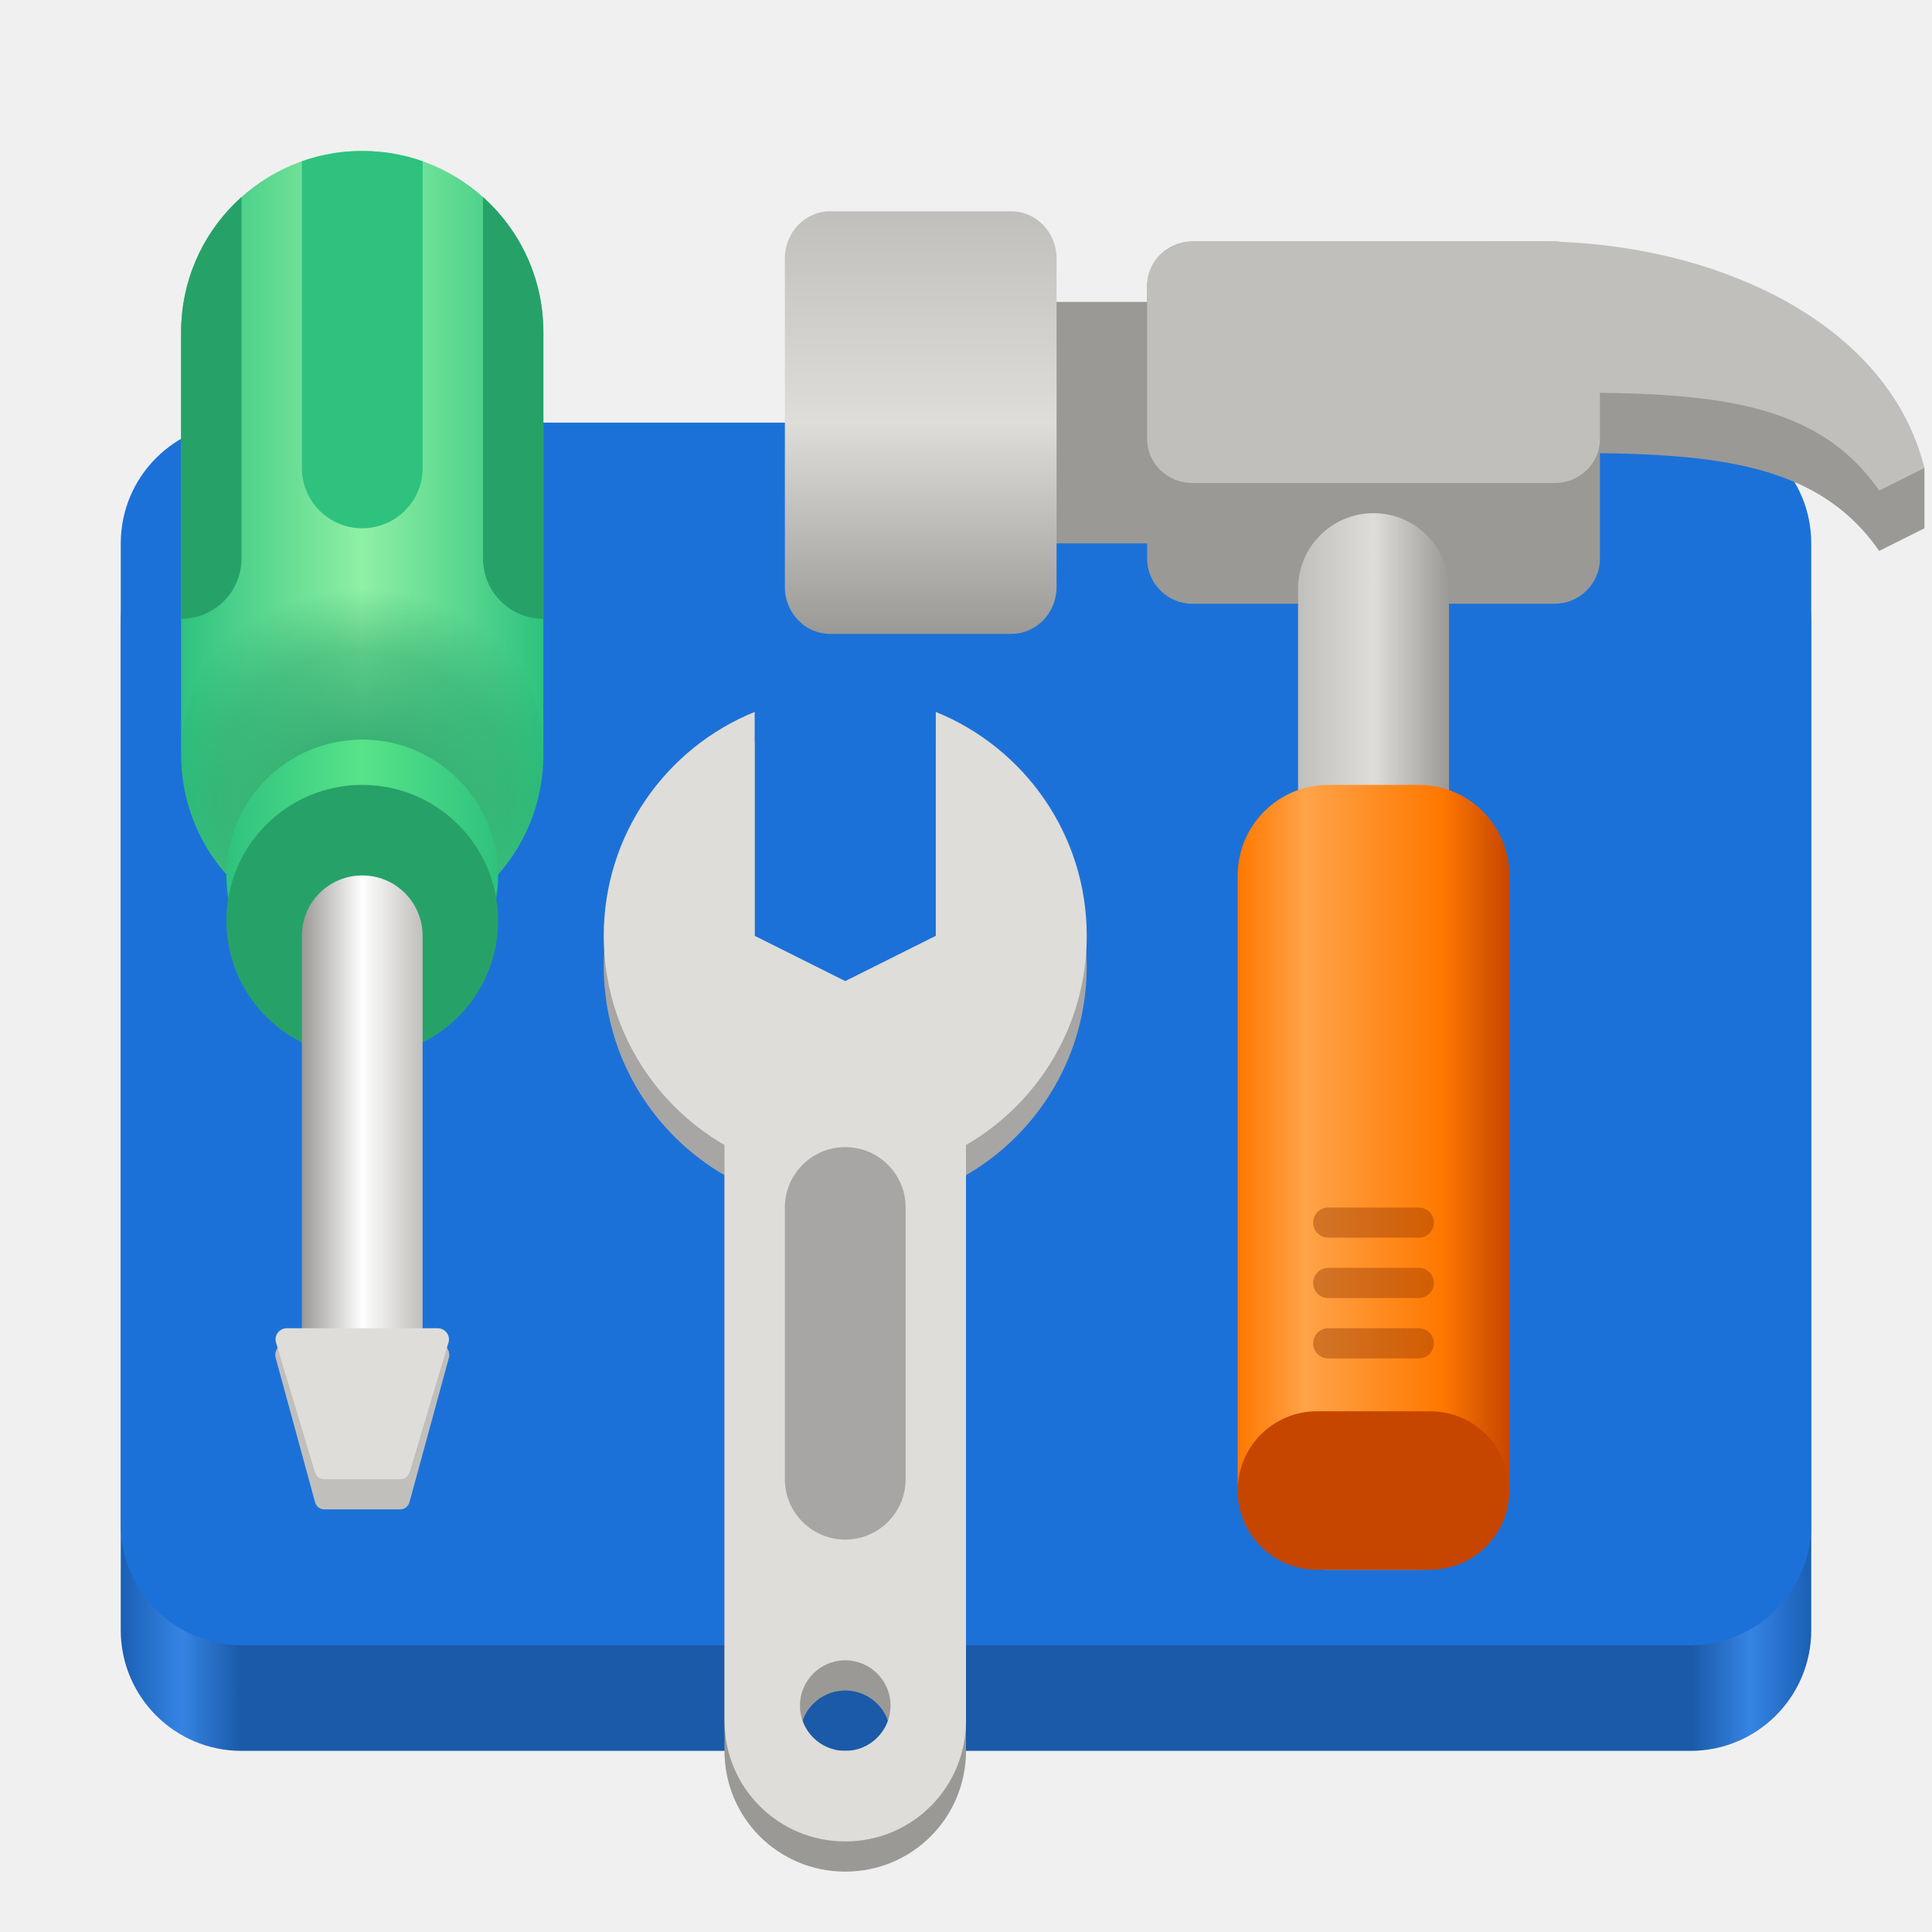
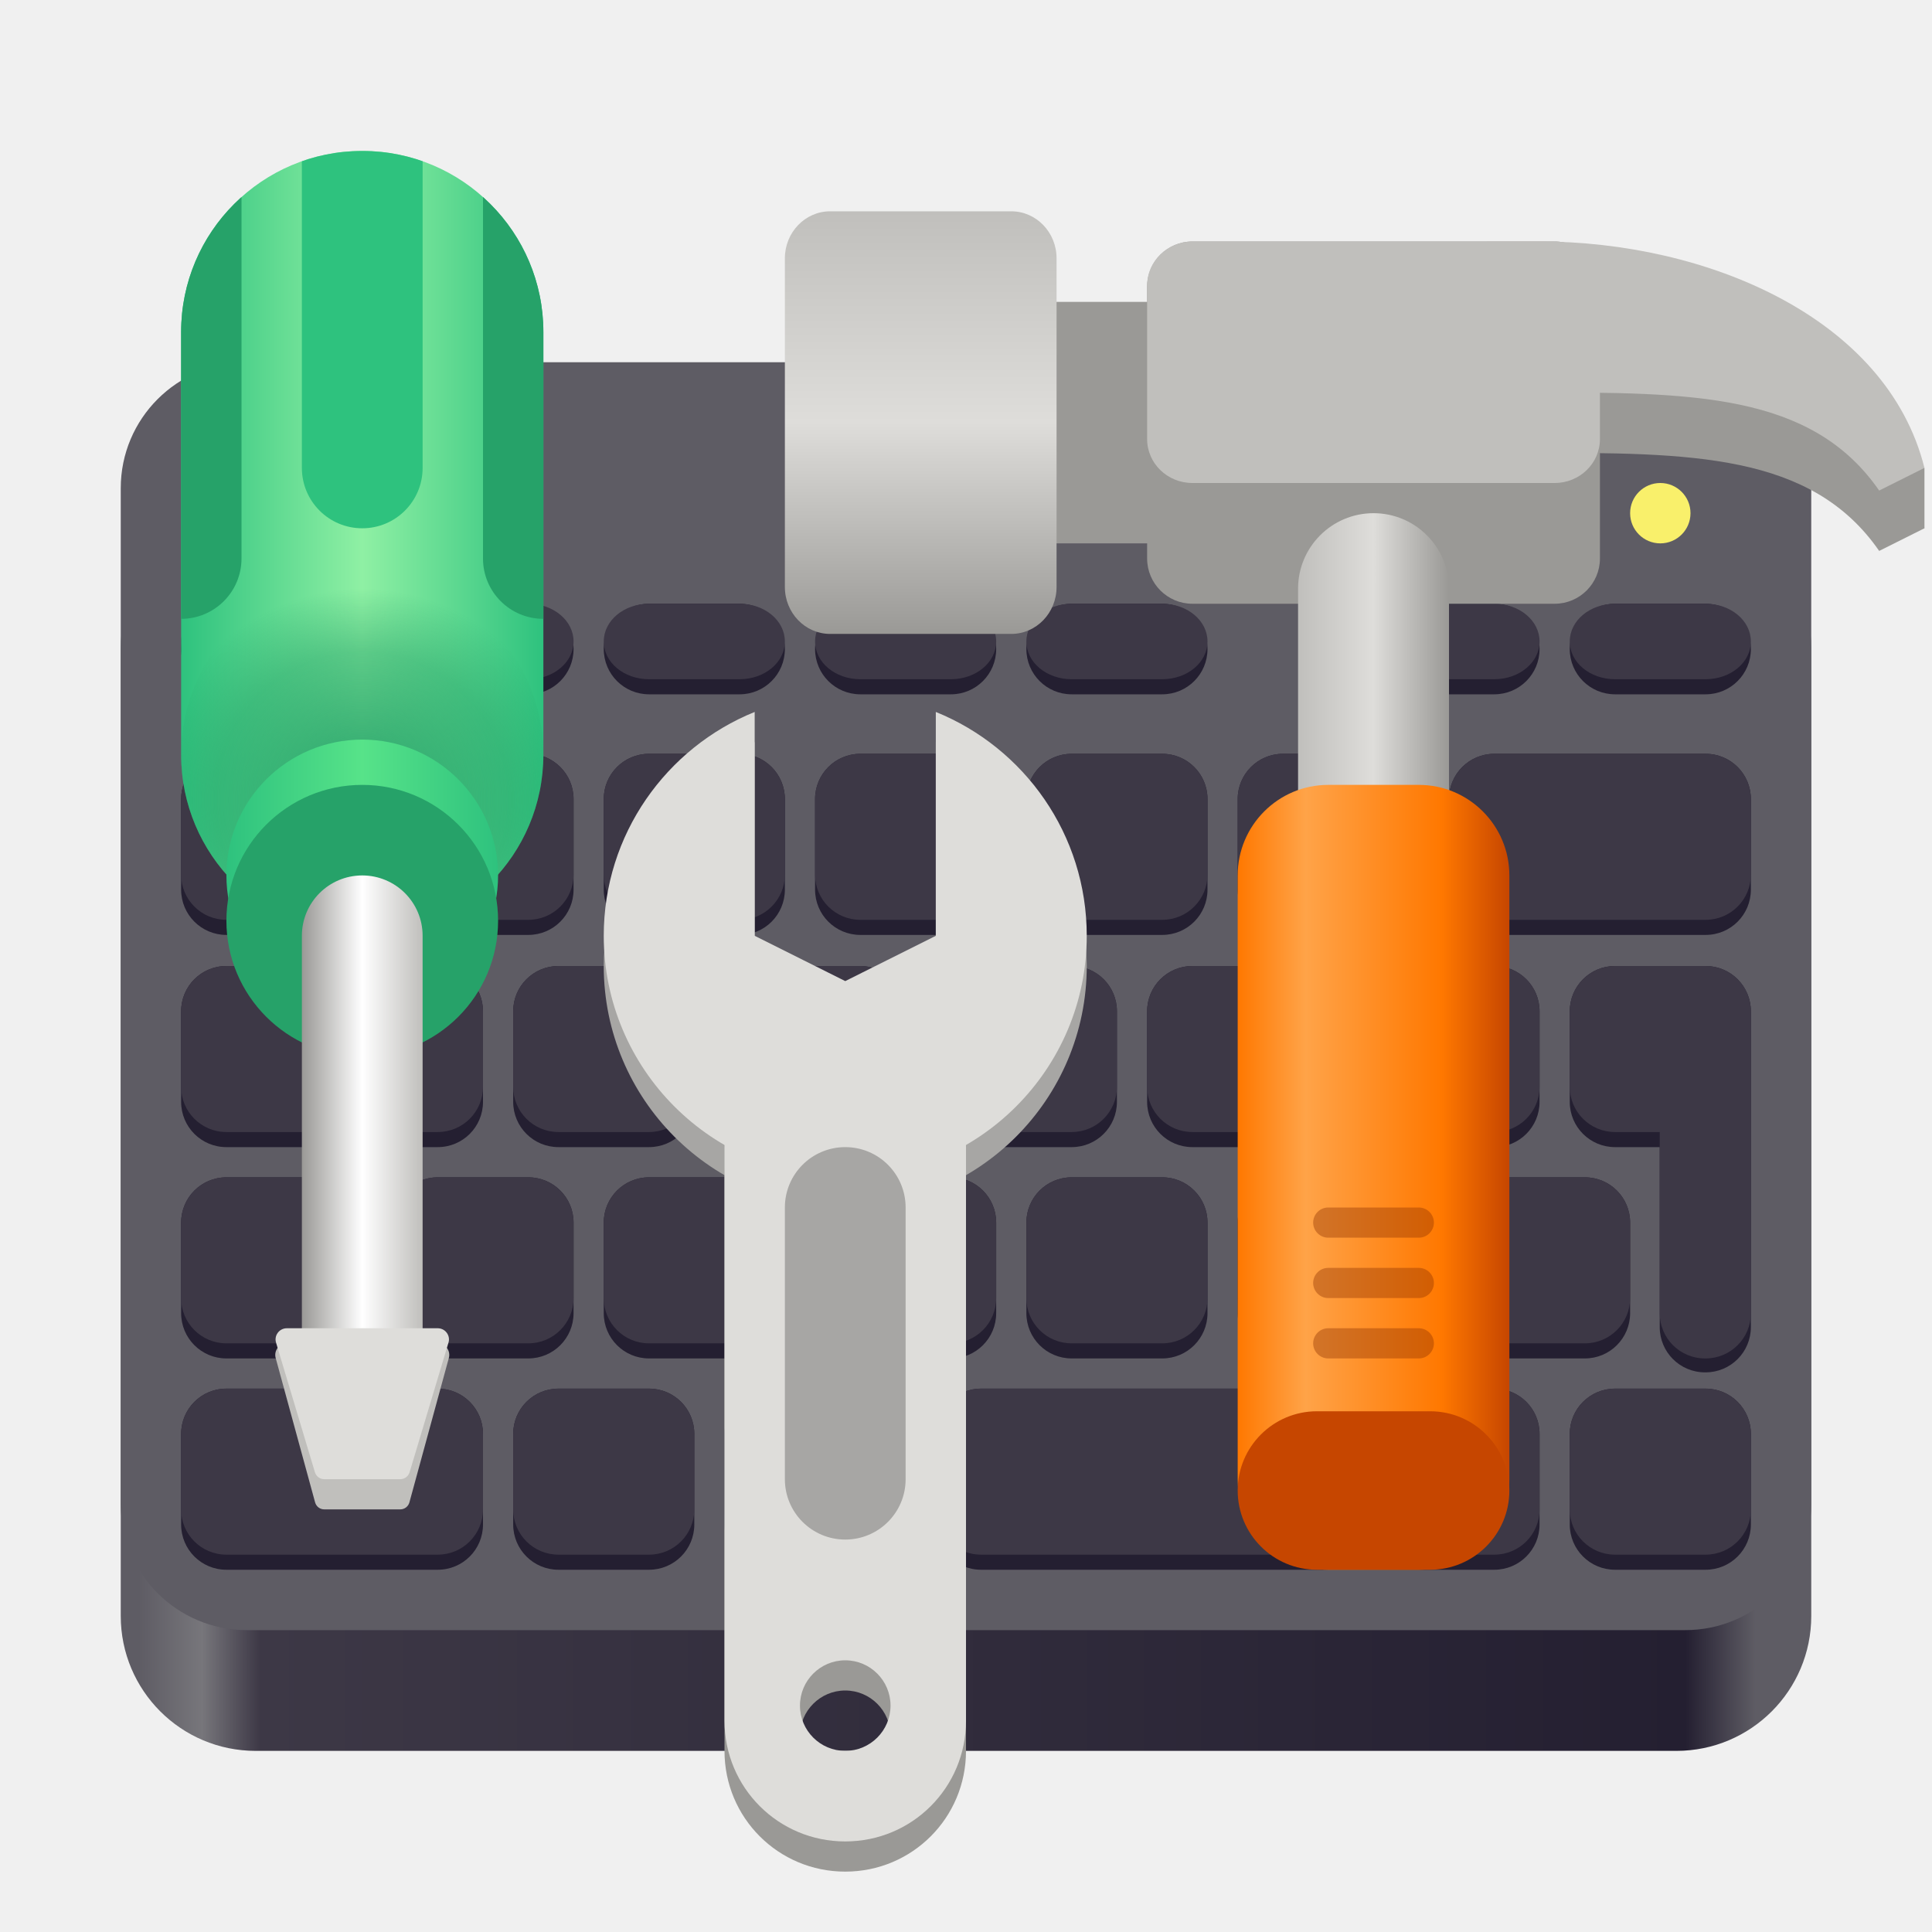
- <svg xmlns="http://www.w3.org/2000/svg" xmlns:xlink="http://www.w3.org/1999/xlink" height="128px" viewBox="0 0 128 128" width="128px" version="1.1" id="svg66">
+ <svg xmlns="http://www.w3.org/2000/svg" xmlns:xlink="http://www.w3.org/1999/xlink" height="128px" viewBox="0 0 128 128" width="128px" version="1.1" id="svg66" xml:space="preserve">
  <defs id="defs66">
-     <linearGradient id="a-6" gradientTransform="matrix(0.25,0,0,0.272216,-14.14929,238.3319)" gradientUnits="userSpaceOnUse" x1="88.596" x2="536.596" y1="-449.394" y2="-449.394">
-       <stop offset="0" stop-color="#1a5fb4" id="stop1-6" />
-       <stop offset="0.036" stop-color="#3584e4" id="stop2-4" />
-       <stop offset="0.071" stop-color="#1a5aa8" id="stop3-9" />
-       <stop offset="0.929" stop-color="#1a5aa8" id="stop4-5" />
-       <stop offset="0.964" stop-color="#3584e4" id="stop5-0" />
-       <stop offset="1" stop-color="#1a5fb4" id="stop6-4" />
+     <linearGradient id="a-6-8" gradientUnits="userSpaceOnUse" x1="9.197" x2="119.482" y1="112.655" y2="112.655">
+       <stop offset="0" stop-color="#5e5c64" id="stop1-1-4" />
+       <stop offset="0.038" stop-color="#77767b" id="stop2-8-5" />
+       <stop offset="0.073" stop-color="#3d3846" id="stop3-7-0" />
+       <stop offset="0.929" stop-color="#241f31" id="stop4-9-3" />
+       <stop offset="0.971" stop-color="#5e5c64" id="stop5-2-6" />
+       <stop offset="1" stop-color="#5e5c64" id="stop6-0-1" />
    </linearGradient>
  </defs>
  <linearGradient id="a" gradientTransform="matrix(1 0 0 0.769237 -8 39.07671)" gradientUnits="userSpaceOnUse" x1="16" x2="128" y1="74" y2="74">
    <stop offset="0" stop-color="#63452c" id="stop1" />
    <stop offset="0.036" stop-color="#865e3c" id="stop2" />
    <stop offset="0.071" stop-color="#63452c" id="stop3" />
    <stop offset="0.929" stop-color="#63452c" id="stop4" />
    <stop offset="0.964" stop-color="#865e3c" id="stop5" />
    <stop offset="1" stop-color="#63452c" id="stop6" />
  </linearGradient>
  <linearGradient id="b" gradientTransform="matrix(0 1.5 -1.5 0 369 0)" gradientUnits="userSpaceOnUse" x1="23" x2="23" y1="238" y2="222">
    <stop offset="0" stop-color="#2ec27e" id="stop7" />
    <stop offset="0.5" stop-color="#8ff0a4" id="stop8" />
    <stop offset="1" stop-color="#2ec27e" id="stop9" />
  </linearGradient>
  <radialGradient id="c" cx="24" cy="53" gradientUnits="userSpaceOnUse" r="14">
    <stop offset="0" stop-color="#26a269" id="stop10" />
    <stop offset="0.7" stop-color="#26a269" stop-opacity="0.478" id="stop11" />
    <stop offset="1" stop-color="#26a269" stop-opacity="0" id="stop12" />
  </radialGradient>
  <linearGradient id="d" gradientUnits="userSpaceOnUse" x1="15" x2="33" y1="58" y2="58">
    <stop offset="0" stop-color="#2ec27e" id="stop13" />
    <stop offset="0.5" stop-color="#57e389" id="stop14" />
    <stop offset="1" stop-color="#2ec27e" id="stop15" />
  </linearGradient>
  <linearGradient id="e" gradientTransform="matrix(0 -1.1875 -2 0 484 143.5)" gradientUnits="userSpaceOnUse" x1="46" x2="46" y1="232" y2="228">
    <stop offset="0" stop-color="#9a9996" id="stop16" />
    <stop offset="0.5" stop-color="#ffffff" id="stop17" />
    <stop offset="1" stop-color="#c0bfbc" id="stop18" />
  </linearGradient>
  <clipPath id="f">
    <path d="m 20 10 h 8 v 25 h -8 z m 0 0" id="path18" />
  </clipPath>
  <clipPath id="g">
    <path d="m 24 10 c -6.629 0 -12 5.371 -12 12 v 22 c 0 2.211 1.789 4 4 4 c 1.105 0 2 0.895 2 2 v 7 c 0 1.105 -0.895 2 -2 2 c -2.211 0 -4 1.789 -4 4 v 2 h 24 v -2 c 0 -2.211 -1.789 -4 -4 -4 c -1.105 0 -2 -0.895 -2 -2 v -7 c 0 -1.105 0.895 -2 2 -2 c 2.211 0 4 -1.789 4 -4 v -22 c 0 -6.629 -5.371 -12 -12 -12 z m 0 0" id="path19" />
  </clipPath>
  <clipPath id="h">
    <path d="m 32 10 h 4 v 31 h -4 z m 0 0" id="path20" />
  </clipPath>
  <clipPath id="i">
    <path d="m 24 10 c -6.629 0 -12 5.371 -12 12 v 22 c 0 2.211 1.789 4 4 4 c 1.105 0 2 0.895 2 2 v 7 c 0 1.105 -0.895 2 -2 2 c -2.211 0 -4 1.789 -4 4 v 2 h 24 v -2 c 0 -2.211 -1.789 -4 -4 -4 c -1.105 0 -2 -0.895 -2 -2 v -7 c 0 -1.105 0.895 -2 2 -2 c 2.211 0 4 -1.789 4 -4 v -22 c 0 -6.629 -5.371 -12 -12 -12 z m 0 0" id="path21" />
  </clipPath>
  <clipPath id="j">
    <path d="m 12 10 h 4 v 31 h -4 z m 0 0" id="path22" />
  </clipPath>
  <clipPath id="k">
    <path d="m 24 10 c -6.629 0 -12 5.371 -12 12 v 22 c 0 2.211 1.789 4 4 4 c 1.105 0 2 0.895 2 2 v 7 c 0 1.105 -0.895 2 -2 2 c -2.211 0 -4 1.789 -4 4 v 2 h 24 v -2 c 0 -2.211 -1.789 -4 -4 -4 c -1.105 0 -2 -0.895 -2 -2 v -7 c 0 -1.105 0.895 -2 2 -2 c 2.211 0 4 -1.789 4 -4 v -22 c 0 -6.629 -5.371 -12 -12 -12 z m 0 0" id="path23" />
  </clipPath>
  <linearGradient id="l" gradientUnits="userSpaceOnUse">
    <stop offset="0" stop-color="#c0bfbc" id="stop23" />
    <stop offset="0.5" stop-color="#deddda" id="stop24" />
    <stop offset="1" stop-color="#9a9996" id="stop25" />
  </linearGradient>
  <linearGradient id="m" gradientTransform="matrix(1.5 0 0 1.555555 -62 -59.11081)" x1="81" x2="81" xlink:href="#l" y1="47" y2="65" />
  <linearGradient id="n" gradientTransform="matrix(0.833334 0 0 0.821429 9.333274 -143.4286)" x1="92" x2="104" xlink:href="#l" y1="244" y2="244" />
  <linearGradient id="o" gradientTransform="matrix(1.5 0 0 0.928571 -56 -148.5714)" gradientUnits="userSpaceOnUse" x1="92" x2="104" y1="244" y2="244">
    <stop offset="0" stop-color="#ff7800" id="stop26" />
    <stop offset="0.25" stop-color="#ffa348" id="stop27" />
    <stop offset="0.75" stop-color="#ff7800" id="stop28" />
    <stop offset="1" stop-color="#c64600" id="stop29" />
  </linearGradient>
  <filter id="p" height="1" width="1" x="0" y="0">
    <feColorMatrix in="SourceGraphic" type="matrix" values="0 0 0 0 1 0 0 0 0 1 0 0 0 0 1 0 0 0 1 0" id="feColorMatrix29" />
  </filter>
  <mask id="q">
    <g filter="url(#p)" id="g29">
      <rect fill-opacity="0.4" height="128" width="128" id="rect29" />
    </g>
  </mask>
  <clipPath id="r">
    <rect height="152" width="192" id="rect30" />
  </clipPath>
  <mask id="s">
    <g filter="url(#p)" id="g31">
      <rect fill-opacity="0.4" height="128" width="128" id="rect31" />
    </g>
  </mask>
  <clipPath id="t">
    <rect height="152" width="192" id="rect32" />
  </clipPath>
  <mask id="u">
    <g filter="url(#p)" id="g33">
      <rect fill-opacity="0.4" height="128" width="128" id="rect33" />
    </g>
  </mask>
  <clipPath id="v">
    <rect height="152" width="192" id="rect34" />
  </clipPath>
-   <path d="m 16,33.246 h 96 c 4.418,0 8,3.582 8,8 V 108 c 0,4.418 -3.582,8 -8,8 H 16 c -4.418,0 -8,-3.582 -8,-8 V 41.246 c 0,-4.418 3.582,-8 8,-8 z m 0,0" fill="url(#a)" id="path37-8" style="fill:url(#a-6)" />
-   <path d="m 16,28 h 96 c 4.418,0 8,3.582 8,8 v 65 c 0,4.418 -3.582,8 -8,8 H 16 c -4.418,0 -8,-3.582 -8,-8 V 36 c 0,-4.418 3.582,-8 8,-8 z m 0,0" fill="#1c71d8" id="path38-7" />
+   <path d="m 16.938,34 h 94.125 c 4.938,0 8.938,4 8.938,8.938 V 107.062 C 120,112 116,116 111.062,116 H 16.938 C 12,116 8,112 8,107.062 V 42.938 c 0,-4.938 4,-8.938 8.938,-8.938 z m 0,0" fill="url(#a)" id="path12" style="fill:url(#a-6-8)" />
+   <path d="m 16.344,24 h 95.312 c 4.609,0 8.344,3.734 8.344,8.344 v 67.312 C 120,104.266 116.266,108 111.656,108 H 16.344 C 11.734,108 8,104.266 8,99.656 v -67.312 c 0,-4.609 3.734,-8.344 8.344,-8.344 z m 0,0" fill="#5e5c64" id="path13-5" />
+   <path d="m 107,92 h 6 c 1.66,0 3,1.34 3,3 V 101 c 0,1.66 -1.34,3 -3,3 h -6 c -1.66,0 -3,-1.34 -3,-3 v -6 c 0,-1.66 1.34,-3 3,-3 z m -42,0 h 34 c 1.66,0 3,1.34 3,3 V 101 c 0,1.66 -1.34,3 -3,3 H 65 c -1.664,0 -3,-1.34 -3,-3 v -6 c 0,-1.66 1.336,-3 3,-3 z m -14,0 h 6 c 1.66,0 3,1.34 3,3 V 101 c 0,1.66 -1.34,3 -3,3 h -6 c -1.66,0 -3,-1.34 -3,-3 v -6 c 0,-1.66 1.34,-3 3,-3 z m -14,0 h 6 c 1.66,0 3,1.34 3,3 V 101 c 0,1.66 -1.34,3 -3,3 h -6 c -1.66,0 -3,-1.34 -3,-3 v -6 c 0,-1.66 1.34,-3 3,-3 z m -22,0 h 14 c 1.664,0 3,1.34 3,3 V 101 c 0,1.66 -1.336,3 -3,3 H 15 c -1.664,0 -3,-1.34 -3,-3 v -6 c 0,-1.66 1.336,-3 3,-3 z m 97.961,-22.922 h 0.039 c 1.66,0 3,1.34 3,3 v 15.844 c 0,1.66 -1.34,3 -3,3 h -0.039 c -1.664,0 -3,-1.34 -3,-3 v -15.844 c 0,-1.66 1.336,-3 3,-3 z M 107,64 h 6 c 1.66,0 3,1.34 3,3 v 6 c 0,1.66 -1.34,3 -3,3 h -6 c -1.66,0 -3,-1.34 -3,-3 v -6 c 0,-1.66 1.34,-3 3,-3 z m -8,14 h 6 c 1.66,0 3,1.34 3,3 v 6 c 0,1.66 -1.34,3 -3,3 h -6 c -1.66,0 -3,-1.34 -3,-3 v -6 c 0,-1.66 1.34,-3 3,-3 z m -14,0 h 6 c 1.66,0 3,1.34 3,3 v 6 c 0,1.66 -1.34,3 -3,3 h -6 c -1.66,0 -3,-1.34 -3,-3 v -6 c 0,-1.66 1.34,-3 3,-3 z m -70,0 h 6 c 1.66,0 3,1.34 3,3 v 6 c 0,1.66 -1.34,3 -3,3 h -6 c -1.66,0 -3,-1.34 -3,-3 v -6 c 0,-1.66 1.34,-3 3,-3 z m 56,0 h 6 c 1.66,0 3,1.34 3,3 v 6 c 0,1.66 -1.34,3 -3,3 h -6 c -1.66,0 -3,-1.34 -3,-3 v -6 c 0,-1.66 1.34,-3 3,-3 z m -14,0 h 6 c 1.66,0 3,1.34 3,3 v 6 c 0,1.66 -1.34,3 -3,3 h -6 c -1.66,0 -3,-1.34 -3,-3 v -6 c 0,-1.66 1.34,-3 3,-3 z m -14,0 h 6 c 1.66,0 3,1.34 3,3 v 6 c 0,1.66 -1.34,3 -3,3 h -6 c -1.66,0 -3,-1.34 -3,-3 v -6 c 0,-1.66 1.34,-3 3,-3 z m -14,0 h 6 c 1.66,0 3,1.34 3,3 v 6 c 0,1.66 -1.34,3 -3,3 h -6 c -1.66,0 -3,-1.34 -3,-3 v -6 c 0,-1.66 1.34,-3 3,-3 z m 64,-14 h 6 c 1.66,0 3,1.34 3,3 v 6 c 0,1.66 -1.34,3 -3,3 h -6 c -1.66,0 -3,-1.34 -3,-3 v -6 c 0,-1.66 1.34,-3 3,-3 z m -14,0 h 6 c 1.66,0 3,1.34 3,3 v 6 c 0,1.66 -1.34,3 -3,3 h -6 c -1.66,0 -3,-1.34 -3,-3 v -6 c 0,-1.66 1.34,-3 3,-3 z m -14,0 h 6 c 1.66,0 3,1.34 3,3 v 6 c 0,1.66 -1.34,3 -3,3 h -6 c -1.66,0 -3,-1.34 -3,-3 v -6 c 0,-1.66 1.34,-3 3,-3 z m -14,0 h 6 c 1.66,0 3,1.34 3,3 v 6 c 0,1.66 -1.34,3 -3,3 h -6 c -1.66,0 -3,-1.34 -3,-3 v -6 c 0,-1.66 1.34,-3 3,-3 z m -14,0 h 6 c 1.66,0 3,1.34 3,3 v 6 c 0,1.66 -1.34,3 -3,3 h -6 c -1.66,0 -3,-1.34 -3,-3 v -6 c 0,-1.66 1.34,-3 3,-3 z m -22,0 h 14 c 1.664,0 3,1.34 3,3 v 6 c 0,1.66 -1.336,3 -3,3 H 15 c -1.664,0 -3,-1.34 -3,-3 v -6 c 0,-1.66 1.336,-3 3,-3 z M 99,49.941 h 14 c 1.664,0 3,1.34 3,3 v 6 c 0,1.66 -1.336,3 -3,3 H 99 c -1.66,0 -3,-1.34 -3,-3 v -6 c 0,-1.66 1.34,-3 3,-3 z m -14,0 h 6 c 1.66,0 3,1.34 3,3 v 6 c 0,1.66 -1.34,3 -3,3 h -6 c -1.66,0 -3,-1.34 -3,-3 v -6 c 0,-1.66 1.34,-3 3,-3 z m -70,0 h 6 c 1.66,0 3,1.34 3,3 v 6 c 0,1.66 -1.34,3 -3,3 h -6 c -1.66,0 -3,-1.34 -3,-3 v -6 c 0,-1.66 1.34,-3 3,-3 z m 56,0 h 6 c 1.66,0 3,1.34 3,3 v 6 c 0,1.66 -1.34,3 -3,3 h -6 c -1.66,0 -3,-1.34 -3,-3 v -6 c 0,-1.66 1.34,-3 3,-3 z m -14,0 h 6 c 1.66,0 3,1.34 3,3 v 6 c 0,1.66 -1.34,3 -3,3 h -6 c -1.66,0 -3,-1.34 -3,-3 v -6 c 0,-1.66 1.34,-3 3,-3 z m -14,0 h 6 c 1.66,0 3,1.34 3,3 v 6 c 0,1.66 -1.34,3 -3,3 h -6 c -1.66,0 -3,-1.34 -3,-3 v -6 c 0,-1.66 1.34,-3 3,-3 z m -14,0 h 6 c 1.66,0 3,1.34 3,3 v 6 c 0,1.66 -1.34,3 -3,3 h -6 c -1.66,0 -3,-1.34 -3,-3 v -6 c 0,-1.66 1.34,-3 3,-3 z m 78,-9.941 h 6 c 1.66,0 3,1.34 3,3 0,1.66 -1.34,3 -3,3 h -6 c -1.66,0 -3,-1.34 -3,-3 0,-1.66 1.34,-3 3,-3 z m -14,0 h 6 c 1.66,0 3,1.34 3,3 0,1.66 -1.34,3 -3,3 h -6 c -1.66,0 -3,-1.34 -3,-3 0,-1.66 1.34,-3 3,-3 z m -22,0 h 6 c 1.66,0 3,1.34 3,3 0,1.66 -1.34,3 -3,3 h -6 c -1.66,0 -3,-1.34 -3,-3 0,-1.66 1.34,-3 3,-3 z m -14,0 h 6 c 1.66,0 3,1.34 3,3 0,1.66 -1.34,3 -3,3 h -6 c -1.66,0 -3,-1.34 -3,-3 0,-1.66 1.34,-3 3,-3 z m -14,0 h 6 c 1.66,0 3,1.34 3,3 0,1.66 -1.34,3 -3,3 h -6 c -1.66,0 -3,-1.34 -3,-3 0,-1.66 1.34,-3 3,-3 z m -14,0 h 6 c 1.66,0 3,1.34 3,3 0,1.66 -1.34,3 -3,3 h -6 c -1.66,0 -3,-1.34 -3,-3 0,-1.66 1.34,-3 3,-3 z m -13.879,0 h 5.758 c 1.73,0 3.121,1.34 3.121,3 0,1.66 -1.391,3 -3.121,3 h -5.758 c -1.73,0 -3.121,-1.34 -3.121,-3 0,-1.66 1.391,-3 3.121,-3 z m 0,0" fill="#241f31" id="path14" />
+   <path d="m 107,92 h 6 c 1.66,0 3,1.34 3,3 V 100 c 0,1.66 -1.34,3 -3,3 h -6 c -1.66,0 -3,-1.34 -3,-3 v -5 c 0,-1.66 1.34,-3 3,-3 z m -42,0 h 34 c 1.66,0 3,1.34 3,3 V 100 c 0,1.66 -1.34,3 -3,3 H 65 c -1.664,0 -3,-1.34 -3,-3 v -5 c 0,-1.66 1.336,-3 3,-3 z m -14,0 h 6 c 1.66,0 3,1.34 3,3 V 100 c 0,1.66 -1.34,3 -3,3 h -6 c -1.66,0 -3,-1.34 -3,-3 v -5 c 0,-1.66 1.34,-3 3,-3 z m -14,0 h 6 c 1.66,0 3,1.34 3,3 V 100 c 0,1.66 -1.34,3 -3,3 h -6 c -1.66,0 -3,-1.34 -3,-3 v -5 c 0,-1.66 1.34,-3 3,-3 z m -22,0 h 14 c 1.66,0 3,1.34 3,3 V 100 c 0,1.66 -1.34,3 -3,3 H 15 c -1.664,0 -3,-1.34 -3,-3 v -5 c 0,-1.66 1.336,-3 3,-3 z m 97.961,-23.844 h 0.039 c 1.66,0 3,1.34 3,3 v 15.844 c 0,1.66 -1.34,3 -3,3 h -0.039 c -1.664,0 -3,-1.34 -3,-3 v -15.844 c 0,-1.66 1.336,-3 3,-3 z M 107,64 h 6 c 1.66,0 3,1.34 3,3 v 5 c 0,1.66 -1.34,3 -3,3 h -6 c -1.66,0 -3,-1.34 -3,-3 v -5 c 0,-1.66 1.34,-3 3,-3 z m -8,14 h 6 c 1.66,0 3,1.34 3,3 v 5 c 0,1.66 -1.34,3 -3,3 h -6 c -1.66,0 -3,-1.34 -3,-3 v -5 c 0,-1.66 1.34,-3 3,-3 z m -14,0 h 6 c 1.66,0 3,1.34 3,3 v 5 c 0,1.66 -1.34,3 -3,3 h -6 c -1.66,0 -3,-1.34 -3,-3 v -5 c 0,-1.66 1.34,-3 3,-3 z m -70,0 h 6 c 1.66,0 3,1.34 3,3 v 5 c 0,1.66 -1.34,3 -3,3 h -6 c -1.66,0 -3,-1.34 -3,-3 v -5 c 0,-1.66 1.34,-3 3,-3 z m 56,0 h 6 c 1.66,0 3,1.34 3,3 v 5 c 0,1.66 -1.34,3 -3,3 h -6 c -1.66,0 -3,-1.34 -3,-3 v -5 c 0,-1.66 1.34,-3 3,-3 z m -14,0 h 6 c 1.66,0 3,1.34 3,3 v 5 c 0,1.66 -1.34,3 -3,3 h -6 c -1.66,0 -3,-1.34 -3,-3 v -5 c 0,-1.66 1.34,-3 3,-3 z m -14,0 h 6 c 1.66,0 3,1.34 3,3 v 5 c 0,1.66 -1.34,3 -3,3 h -6 c -1.66,0 -3,-1.34 -3,-3 v -5 c 0,-1.66 1.34,-3 3,-3 z m -14,0 h 6 c 1.66,0 3,1.34 3,3 v 5 c 0,1.66 -1.34,3 -3,3 h -6 c -1.66,0 -3,-1.34 -3,-3 v -5 c 0,-1.66 1.34,-3 3,-3 z m 64,-14 h 6 c 1.66,0 3,1.34 3,3 v 5 c 0,1.66 -1.34,3 -3,3 h -6 c -1.66,0 -3,-1.34 -3,-3 v -5 c 0,-1.66 1.34,-3 3,-3 z m -14,0 h 6 c 1.66,0 3,1.34 3,3 v 5 c 0,1.66 -1.34,3 -3,3 h -6 c -1.66,0 -3,-1.34 -3,-3 v -5 c 0,-1.66 1.34,-3 3,-3 z m -14,0 h 6 c 1.66,0 3,1.34 3,3 v 5 c 0,1.66 -1.34,3 -3,3 h -6 c -1.66,0 -3,-1.34 -3,-3 v -5 c 0,-1.66 1.34,-3 3,-3 z m -14,0 h 6 c 1.66,0 3,1.34 3,3 v 5 c 0,1.66 -1.34,3 -3,3 h -6 c -1.66,0 -3,-1.34 -3,-3 v -5 c 0,-1.66 1.34,-3 3,-3 z m -14,0 h 6 c 1.66,0 3,1.34 3,3 v 5 c 0,1.66 -1.34,3 -3,3 h -6 c -1.66,0 -3,-1.34 -3,-3 v -5 c 0,-1.66 1.34,-3 3,-3 z m -22,0 h 14 c 1.66,0 3,1.34 3,3 v 5 c 0,1.66 -1.34,3 -3,3 H 15 c -1.664,0 -3,-1.34 -3,-3 v -5 c 0,-1.66 1.336,-3 3,-3 z M 99,49.941 h 14 c 1.66,0 3,1.34 3,3 v 5 c 0,1.66 -1.34,3 -3,3 H 99 c -1.66,0 -3,-1.34 -3,-3 v -5 c 0,-1.66 1.34,-3 3,-3 z m -14,0 h 6 c 1.66,0 3,1.34 3,3 v 5 c 0,1.66 -1.34,3 -3,3 h -6 c -1.66,0 -3,-1.34 -3,-3 v -5 c 0,-1.66 1.34,-3 3,-3 z m -70,0 h 6 c 1.66,0 3,1.34 3,3 v 5 c 0,1.66 -1.34,3 -3,3 h -6 c -1.66,0 -3,-1.34 -3,-3 v -5 c 0,-1.66 1.34,-3 3,-3 z m 56,0 h 6 c 1.66,0 3,1.34 3,3 v 5 c 0,1.66 -1.34,3 -3,3 h -6 c -1.66,0 -3,-1.34 -3,-3 v -5 c 0,-1.66 1.34,-3 3,-3 z m -14,0 h 6 c 1.66,0 3,1.34 3,3 v 5 c 0,1.66 -1.34,3 -3,3 h -6 c -1.66,0 -3,-1.34 -3,-3 v -5 c 0,-1.66 1.34,-3 3,-3 z m -14,0 h 6 c 1.66,0 3,1.34 3,3 v 5 c 0,1.66 -1.34,3 -3,3 h -6 c -1.66,0 -3,-1.34 -3,-3 v -5 c 0,-1.66 1.34,-3 3,-3 z m -14,0 h 6 c 1.66,0 3,1.34 3,3 v 5 c 0,1.66 -1.34,3 -3,3 h -6 c -1.66,0 -3,-1.34 -3,-3 v -5 c 0,-1.66 1.34,-3 3,-3 z m 78,-9.941 h 6 c 1.66,0 3,1.113 3,2.5 0,1.387 -1.34,2.5 -3,2.5 h -6 c -1.66,0 -3,-1.113 -3,-2.5 0,-1.387 1.34,-2.5 3,-2.5 z m -14,0 h 6 c 1.66,0 3,1.113 3,2.5 0,1.387 -1.34,2.5 -3,2.5 h -6 c -1.66,0 -3,-1.113 -3,-2.5 0,-1.387 1.34,-2.5 3,-2.5 z m -22,0 h 6 c 1.66,0 3,1.113 3,2.5 0,1.387 -1.34,2.5 -3,2.5 h -6 c -1.66,0 -3,-1.113 -3,-2.5 0,-1.387 1.34,-2.5 3,-2.5 z m -14,0 h 6 c 1.66,0 3,1.113 3,2.5 0,1.387 -1.34,2.5 -3,2.5 h -6 c -1.66,0 -3,-1.113 -3,-2.5 0,-1.387 1.34,-2.5 3,-2.5 z m -14,0 h 6 c 1.66,0 3,1.113 3,2.5 0,1.387 -1.34,2.5 -3,2.5 h -6 c -1.66,0 -3,-1.113 -3,-2.5 0,-1.387 1.34,-2.5 3,-2.5 z m -14,0 h 6 c 1.66,0 3,1.113 3,2.5 0,1.387 -1.34,2.5 -3,2.5 h -6 c -1.66,0 -3,-1.113 -3,-2.5 0,-1.387 1.34,-2.5 3,-2.5 z m -14,0 h 6 c 1.66,0 3,1.113 3,2.5 0,1.387 -1.34,2.5 -3,2.5 h -6 c -1.66,0 -3,-1.113 -3,-2.5 0,-1.387 1.34,-2.5 3,-2.5 z m 0,0" fill="#3d3846" id="path15-4" />
+   <path d="m 101.961,31.918 c 1.125,0 2.039,0.914 2.039,2.043 0,1.125 -0.914,2.039 -2.039,2.039 -1.129,0 -2.043,-0.914 -2.043,-2.039 0,-1.129 0.914,-2.043 2.043,-2.043 z m 0,0" fill="#f9f06b" id="path16-7" />
+   <path d="m 110,32 c 1.105,0 2,0.895 2,2 0,1.105 -0.895,2 -2,2 -1.105,0 -2,-0.895 -2,-2 0,-1.105 0.895,-2 2,-2 z m 0,0" fill="#f9f06b" id="path17-6" />
+   <path style="fill:#ffffff;stroke-width:0.539" d="m 20.712,28.382 2.696,4.314 -2.696,4.314 h 2.157 l 1.618,-2.589 1.618,2.589 h 2.157 l -2.696,-4.314 2.696,-4.314 h -2.157 l -1.618,2.589 -1.618,-2.589 z m -8.627,0 h 7.549 v 1.078 l -4.853,5.931 h 4.853 v 1.618 h -7.549 v -1.078 L 16.938,30 h -4.853 z" id="path18-2" />
  <path d="m 24 10 c -6.629 0 -12 5.371 -12 12 v 28 c 0 6.629 5.371 12 12 12 s 12 -5.371 12 -12 v -28 c 0 -6.629 -5.371 -12 -12 -12 z m 0 0" fill="url(#b)" id="path36" />
  <path d="m 36 50 c 0 6.629 -5.371 12 -12 12 s -12 -5.371 -12 -12 s 5.371 -12 12 -12 s 12 5.371 12 12 z m 0 0" fill="url(#c)" id="path37" />
  <path d="m 33 58 c 0 4.969 -4.031 9 -9 9 s -9 -4.031 -9 -9 s 4.031 -9 9 -9 s 9 4.031 9 9 z m 0 0" fill="url(#d)" id="path38" />
  <path d="m 33 61 c 0 4.969 -4.031 9 -9 9 s -9 -4.031 -9 -9 s 4.031 -9 9 -9 s 9 4.031 9 9 z m 0 0" fill="#26a269" id="path39" />
  <path d="m 28 92 v -30 c 0 -2.211 -1.789 -4 -4 -4 s -4 1.789 -4 4 v 30 c 0 2.211 1.789 4 4 4 s 4 -1.789 4 -4 z m 0 0" fill="url(#e)" id="path40" />
  <path d="m 29.738 89.965 l -2.613 9.57 c -0.074 0.273 -0.32 0.465 -0.605 0.465 h -5.039 c -0.285 0 -0.531 -0.191 -0.605 -0.465 l -2.613 -9.57 c -0.062 -0.23 -0.012 -0.477 0.133 -0.664 c 0.145 -0.191 0.367 -0.301 0.605 -0.301 h 10 c 0.238 0 0.461 0.109 0.605 0.301 c 0.145 0.188 0.195 0.434 0.133 0.664 z m 0 0" fill="#c0bfbc" id="path41" />
  <path d="m 29.711 88.957 l -2.574 8.582 c -0.082 0.273 -0.332 0.461 -0.617 0.461 h -5.039 c -0.285 0 -0.535 -0.188 -0.617 -0.461 l -2.574 -8.582 c -0.07 -0.223 -0.027 -0.469 0.113 -0.656 c 0.141 -0.191 0.363 -0.301 0.598 -0.301 h 10 c 0.234 0 0.457 0.109 0.598 0.301 c 0.141 0.188 0.184 0.434 0.113 0.656 z m 0 0" fill="#deddda" id="path42" />
  <g clip-path="url(#f)" id="g44">
    <g clip-path="url(#g)" id="g43">
      <path d="m 28 -12 v 43 c 0 2.211 -1.789 4 -4 4 s -4 -1.789 -4 -4 v -43 c 0 -2.211 1.789 -4 4 -4 s 4 1.789 4 4 z m 0 0" fill="#2ec27e" id="path43" />
    </g>
  </g>
  <g clip-path="url(#h)" id="g46">
    <g clip-path="url(#i)" id="g45">
      <path d="m 40 -6 v 43 c 0 2.211 -1.789 4 -4 4 s -4 -1.789 -4 -4 v -43 c 0 -2.211 1.789 -4 4 -4 s 4 1.789 4 4 z m 0 0" fill="#26a269" id="path44" />
    </g>
  </g>
  <g clip-path="url(#j)" id="g48">
    <g clip-path="url(#k)" id="g47">
      <path d="m 16 -6 v 43 c 0 2.211 -1.789 4 -4 4 s -4 -1.789 -4 -4 v -43 c 0 -2.211 1.789 -4 4 -4 s 4 1.789 4 4 z m 0 0" fill="#26a269" id="path46" />
    </g>
  </g>
  <path d="m 127.5 35 v -4 l -2.285 -0.773 l 0.09 4.086 z m 0 0" fill="#9a9996" id="path48" />
  <path d="m 67 20 h 18 v 16 h -18 z m 0 0" fill="#9a9996" id="path49" />
  <path d="m 55 14 h 12 c 1.656 0 3 1.395 3 3.113 v 21.777 c 0 1.719 -1.344 3.109 -3 3.109 h -12 c -1.656 0 -3 -1.391 -3 -3.109 v -21.777 c 0 -1.719 1.344 -3.113 3 -3.113 z m 0 0" fill="url(#m)" id="path50" />
  <path d="m 79 16 h 24 c 1.656 0 3 1.344 3 3 v 18 c 0 1.656 -1.344 3 -3 3 h -24 c -1.656 0 -3 -1.344 -3 -3 v -18 c 0 -1.656 1.344 -3 3 -3 z m 0 0" fill="#9a9996" id="path51" />
  <path d="m 101.5 30 c 10.5 0 18.5 0 23 6.5 l 3 -1.5 c -2.5 -10 -10.5 -15 -21.5 -15 h -7.5 z m 0 0" fill="#9a9996" id="path52" />
  <path d="m 101.5 26 c 10.555 0 18.5 0 23 6.5 l 3 -1.5 c -2.5 -10 -14.5 -15 -25.5 -15 h -3.5 z m 0 0" fill="#c0bfbc" id="path53" />
  <path d="m 79 16 h 24 c 1.656 0 3 1.305 3 2.91 v 10.18 c 0 1.609 -1.344 2.91 -3 2.91 h -24 c -1.656 0 -3 -1.301 -3 -2.91 v -10.18 c 0 -1.605 1.344 -2.91 3 -2.91 z m 0 0" fill="#c0bfbc" id="path54" />
  <path d="m 91 34 c 2.762 0 5 2.238 5 5 v 36 c 0 2.762 -2.238 5 -5 5 s -5 -2.238 -5 -5 v -36 c 0 -2.762 2.238 -5 5 -5 z m 0 0" fill="url(#n)" id="path55" />
  <path d="m 88 52 h 6 c 3.312 0 6 2.688 6 6 v 40 c 0 3.312 -2.688 6 -6 6 h -6 c -3.312 0 -6 -2.688 -6 -6 v -40 c 0 -3.312 2.688 -6 6 -6 z m 0 0" fill="url(#o)" id="path56" />
  <path d="m 87.25 93.5 h 7.5 c 2.898 0 5.25 2.352 5.25 5.25 s -2.352 5.25 -5.25 5.25 h -7.5 c -2.898 0 -5.25 -2.352 -5.25 -5.25 s 2.352 -5.25 5.25 -5.25 z m 0 0" fill="#c64600" id="path57" />
  <g clip-path="url(#r)" mask="url(#q)" transform="matrix(1 0 0 1 -8 -16)" id="g58">
    <path d="m 96 96 h 6 c 0.551 0 1 0.449 1 1 s -0.449 1 -1 1 h -6 c -0.551 0 -1 -0.449 -1 -1 s 0.449 -1 1 -1 z m 0 0" fill="#8f3200" id="path58" />
  </g>
  <g clip-path="url(#t)" mask="url(#s)" transform="matrix(1 0 0 1 -8 -16)" id="g59">
    <path d="m 96 100 h 6 c 0.551 0 1 0.449 1 1 s -0.449 1 -1 1 h -6 c -0.551 0 -1 -0.449 -1 -1 s 0.449 -1 1 -1 z m 0 0" fill="#8f3200" id="path59" />
  </g>
  <g clip-path="url(#v)" mask="url(#u)" transform="matrix(1 0 0 1 -8 -16)" id="g60">
    <path d="m 96 104 h 6 c 0.551 0 1 0.449 1 1 s -0.449 1 -1 1 h -6 c -0.551 0 -1 -0.449 -1 -1 s 0.449 -1 1 -1 z m 0 0" fill="#8f3200" id="path60" />
  </g>
  <path id="path61" d="M 50 49.168 C 44.137 51.542 40 57.286 40 64 C 40 72.836 47.164 80 56 80 C 64.836 80 72 72.836 72 64 C 72 57.286 67.863 51.542 62 49.168 L 62 64 L 56 67 L 50 64 L 50 49.168 z " style="fill:#a7a6a4;fill-opacity:1" />
  <path id="path62" d="M 50 47.168 C 44.137 49.542 40 55.286 40 62 C 40 70.836 47.164 78 56 78 C 64.836 78 72 70.836 72 62 C 72 55.286 67.863 49.542 62 47.168 L 62 62 L 56 65 L 50 62 L 50 47.168 z " style="fill:#deddda;fill-opacity:1" />
  <path d="m 56 70 c -4.434 0 -8 3.566 -8 8 v 38 c 0 4.434 3.566 8 8 8 s 8 -3.566 8 -8 v -38 c 0 -4.434 -3.566 -8 -8 -8 z m 0 42 c 1.656 0 3 1.344 3 3 s -1.344 3 -3 3 s -3 -1.344 -3 -3 s 1.344 -3 3 -3 z m 0 0" fill="#9a9996" id="path63" />
  <path d="m 56 68 c -4.434 0 -8 3.566 -8 8 v 38 c 0 4.434 3.566 8 8 8 s 8 -3.566 8 -8 v -38 c 0 -4.434 -3.566 -8 -8 -8 z m 0 42 c 1.656 0 3 1.344 3 3 s -1.344 3 -3 3 s -3 -1.344 -3 -3 s 1.344 -3 3 -3 z m 0 0" fill="#deddda" id="path64" />
  <path d="m 56 76 c 2.211 0 4 1.789 4 4 v 18 c 0 2.211 -1.789 4 -4 4 s -4 -1.789 -4 -4 v -18 c 0 -2.211 1.789 -4 4 -4 z m 0 0" fill="#a7a6a4" id="path65" />
</svg>
